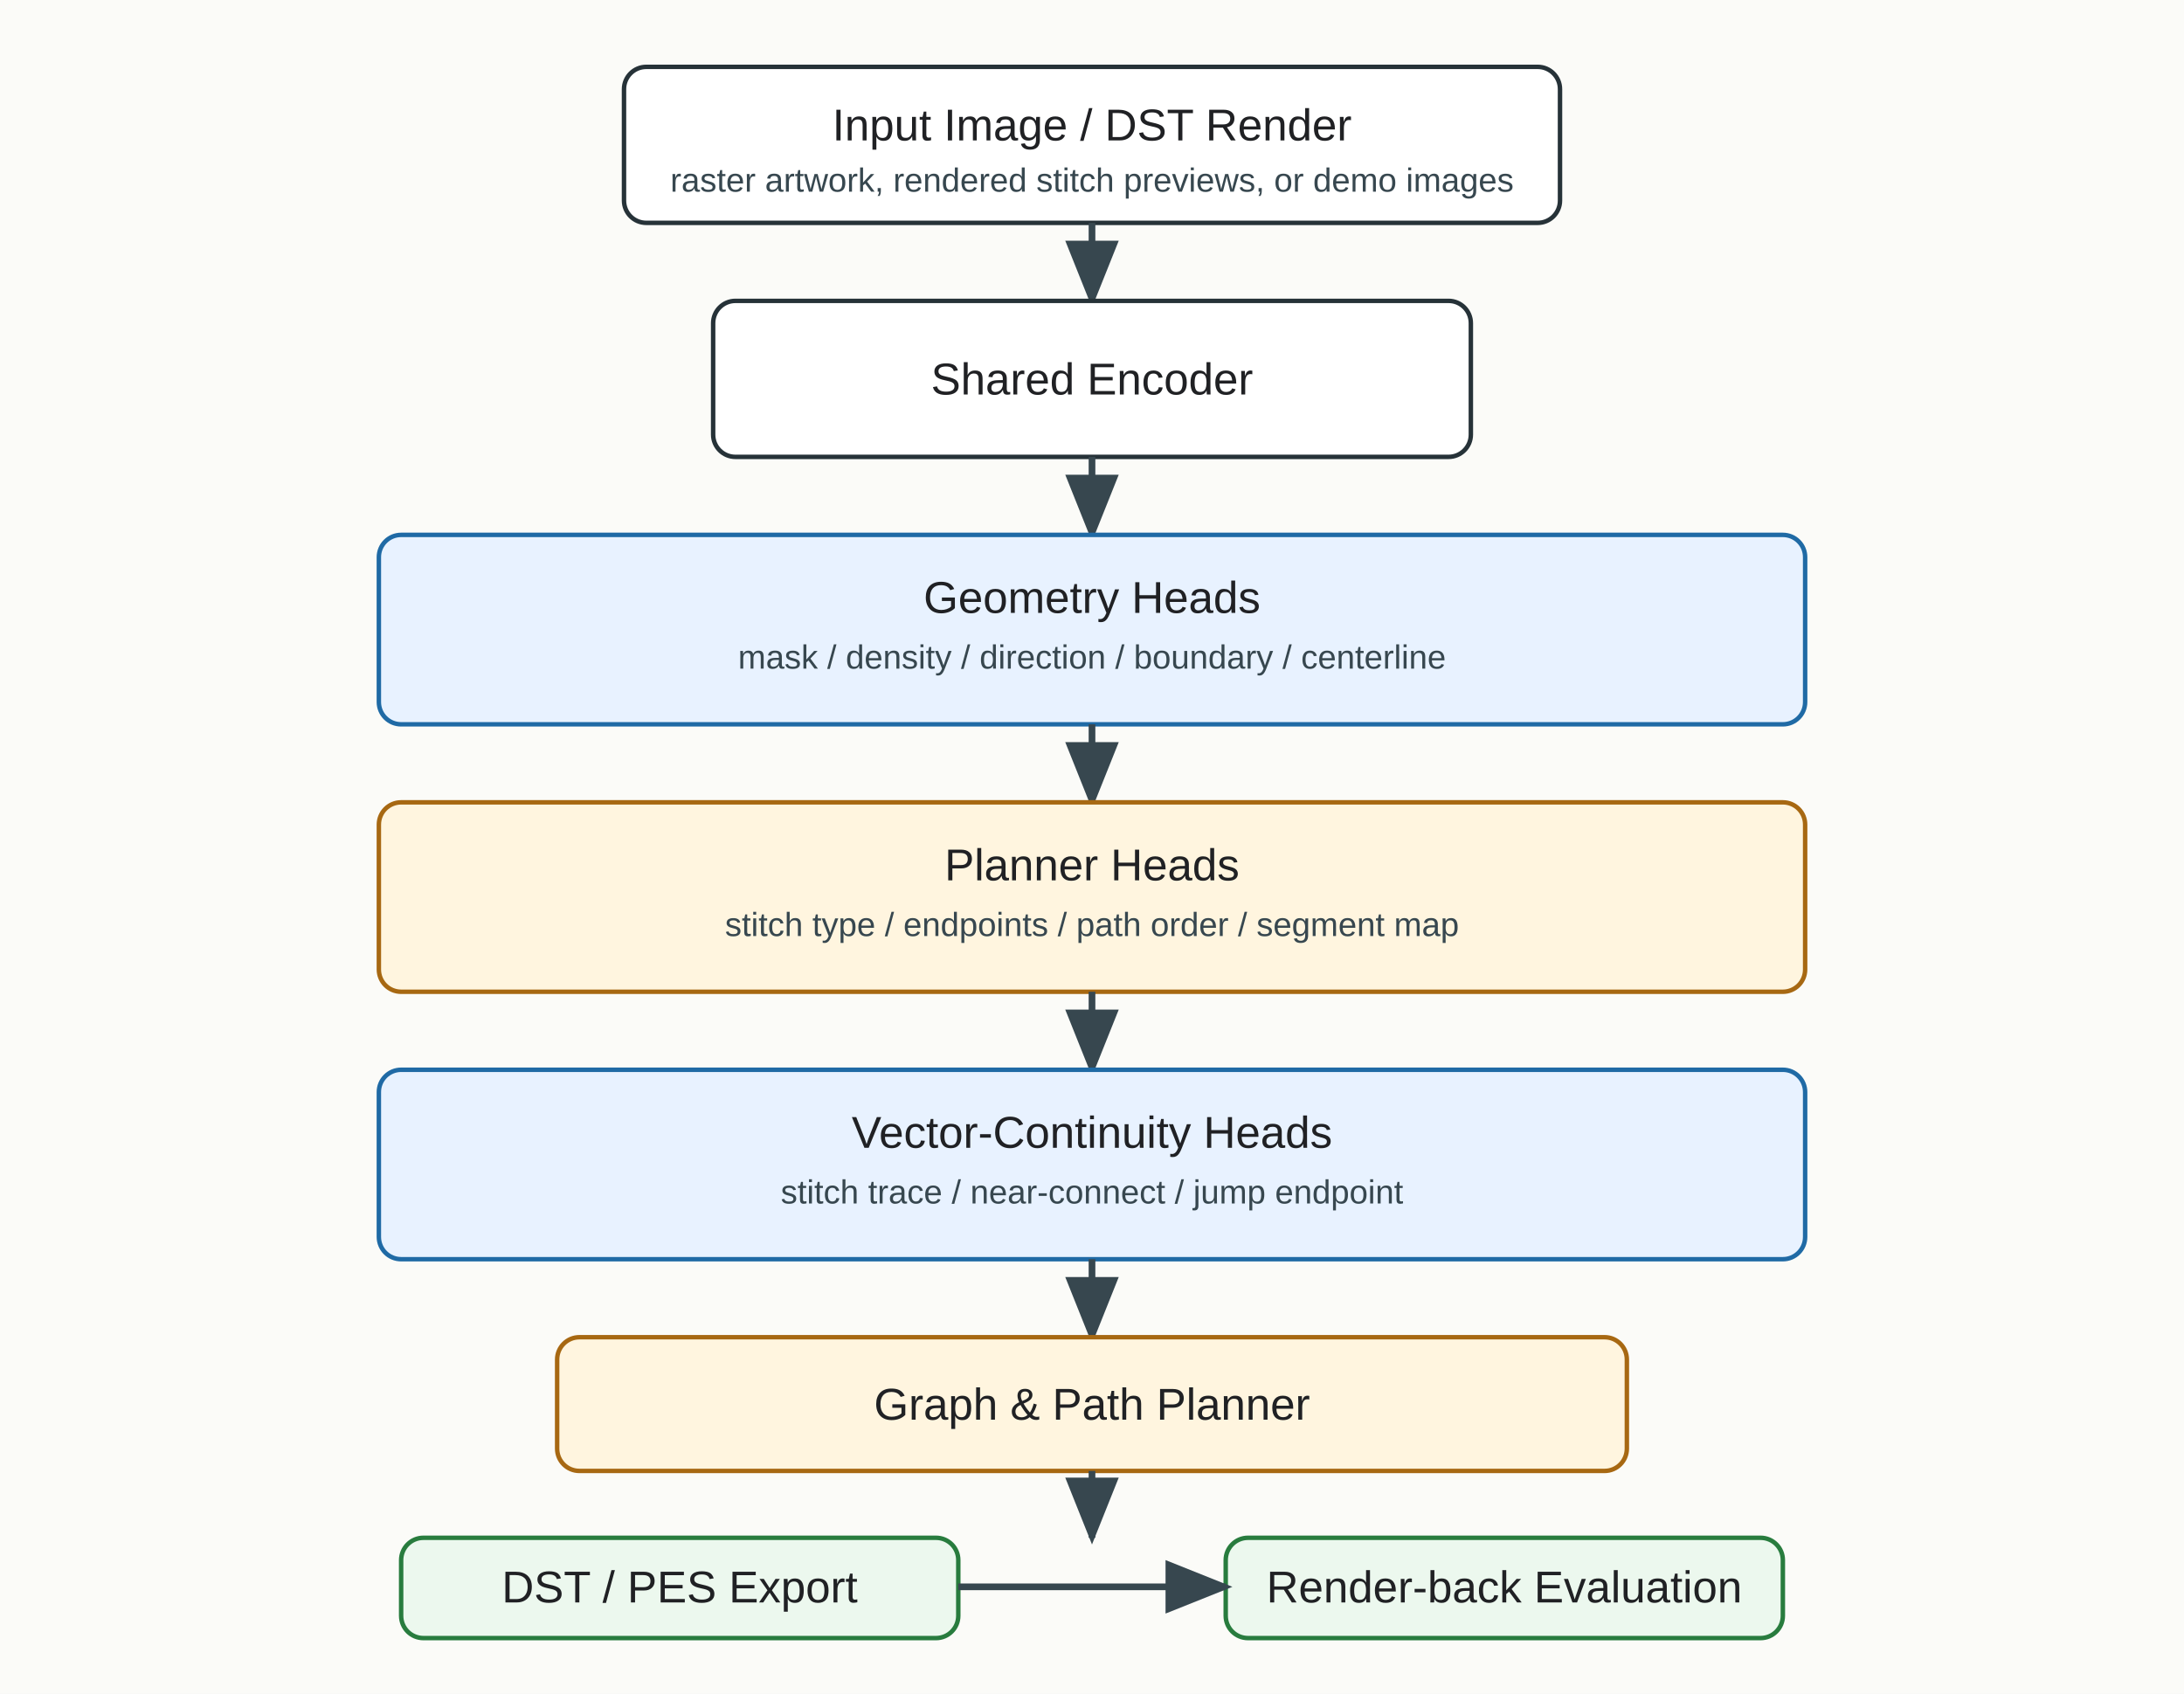
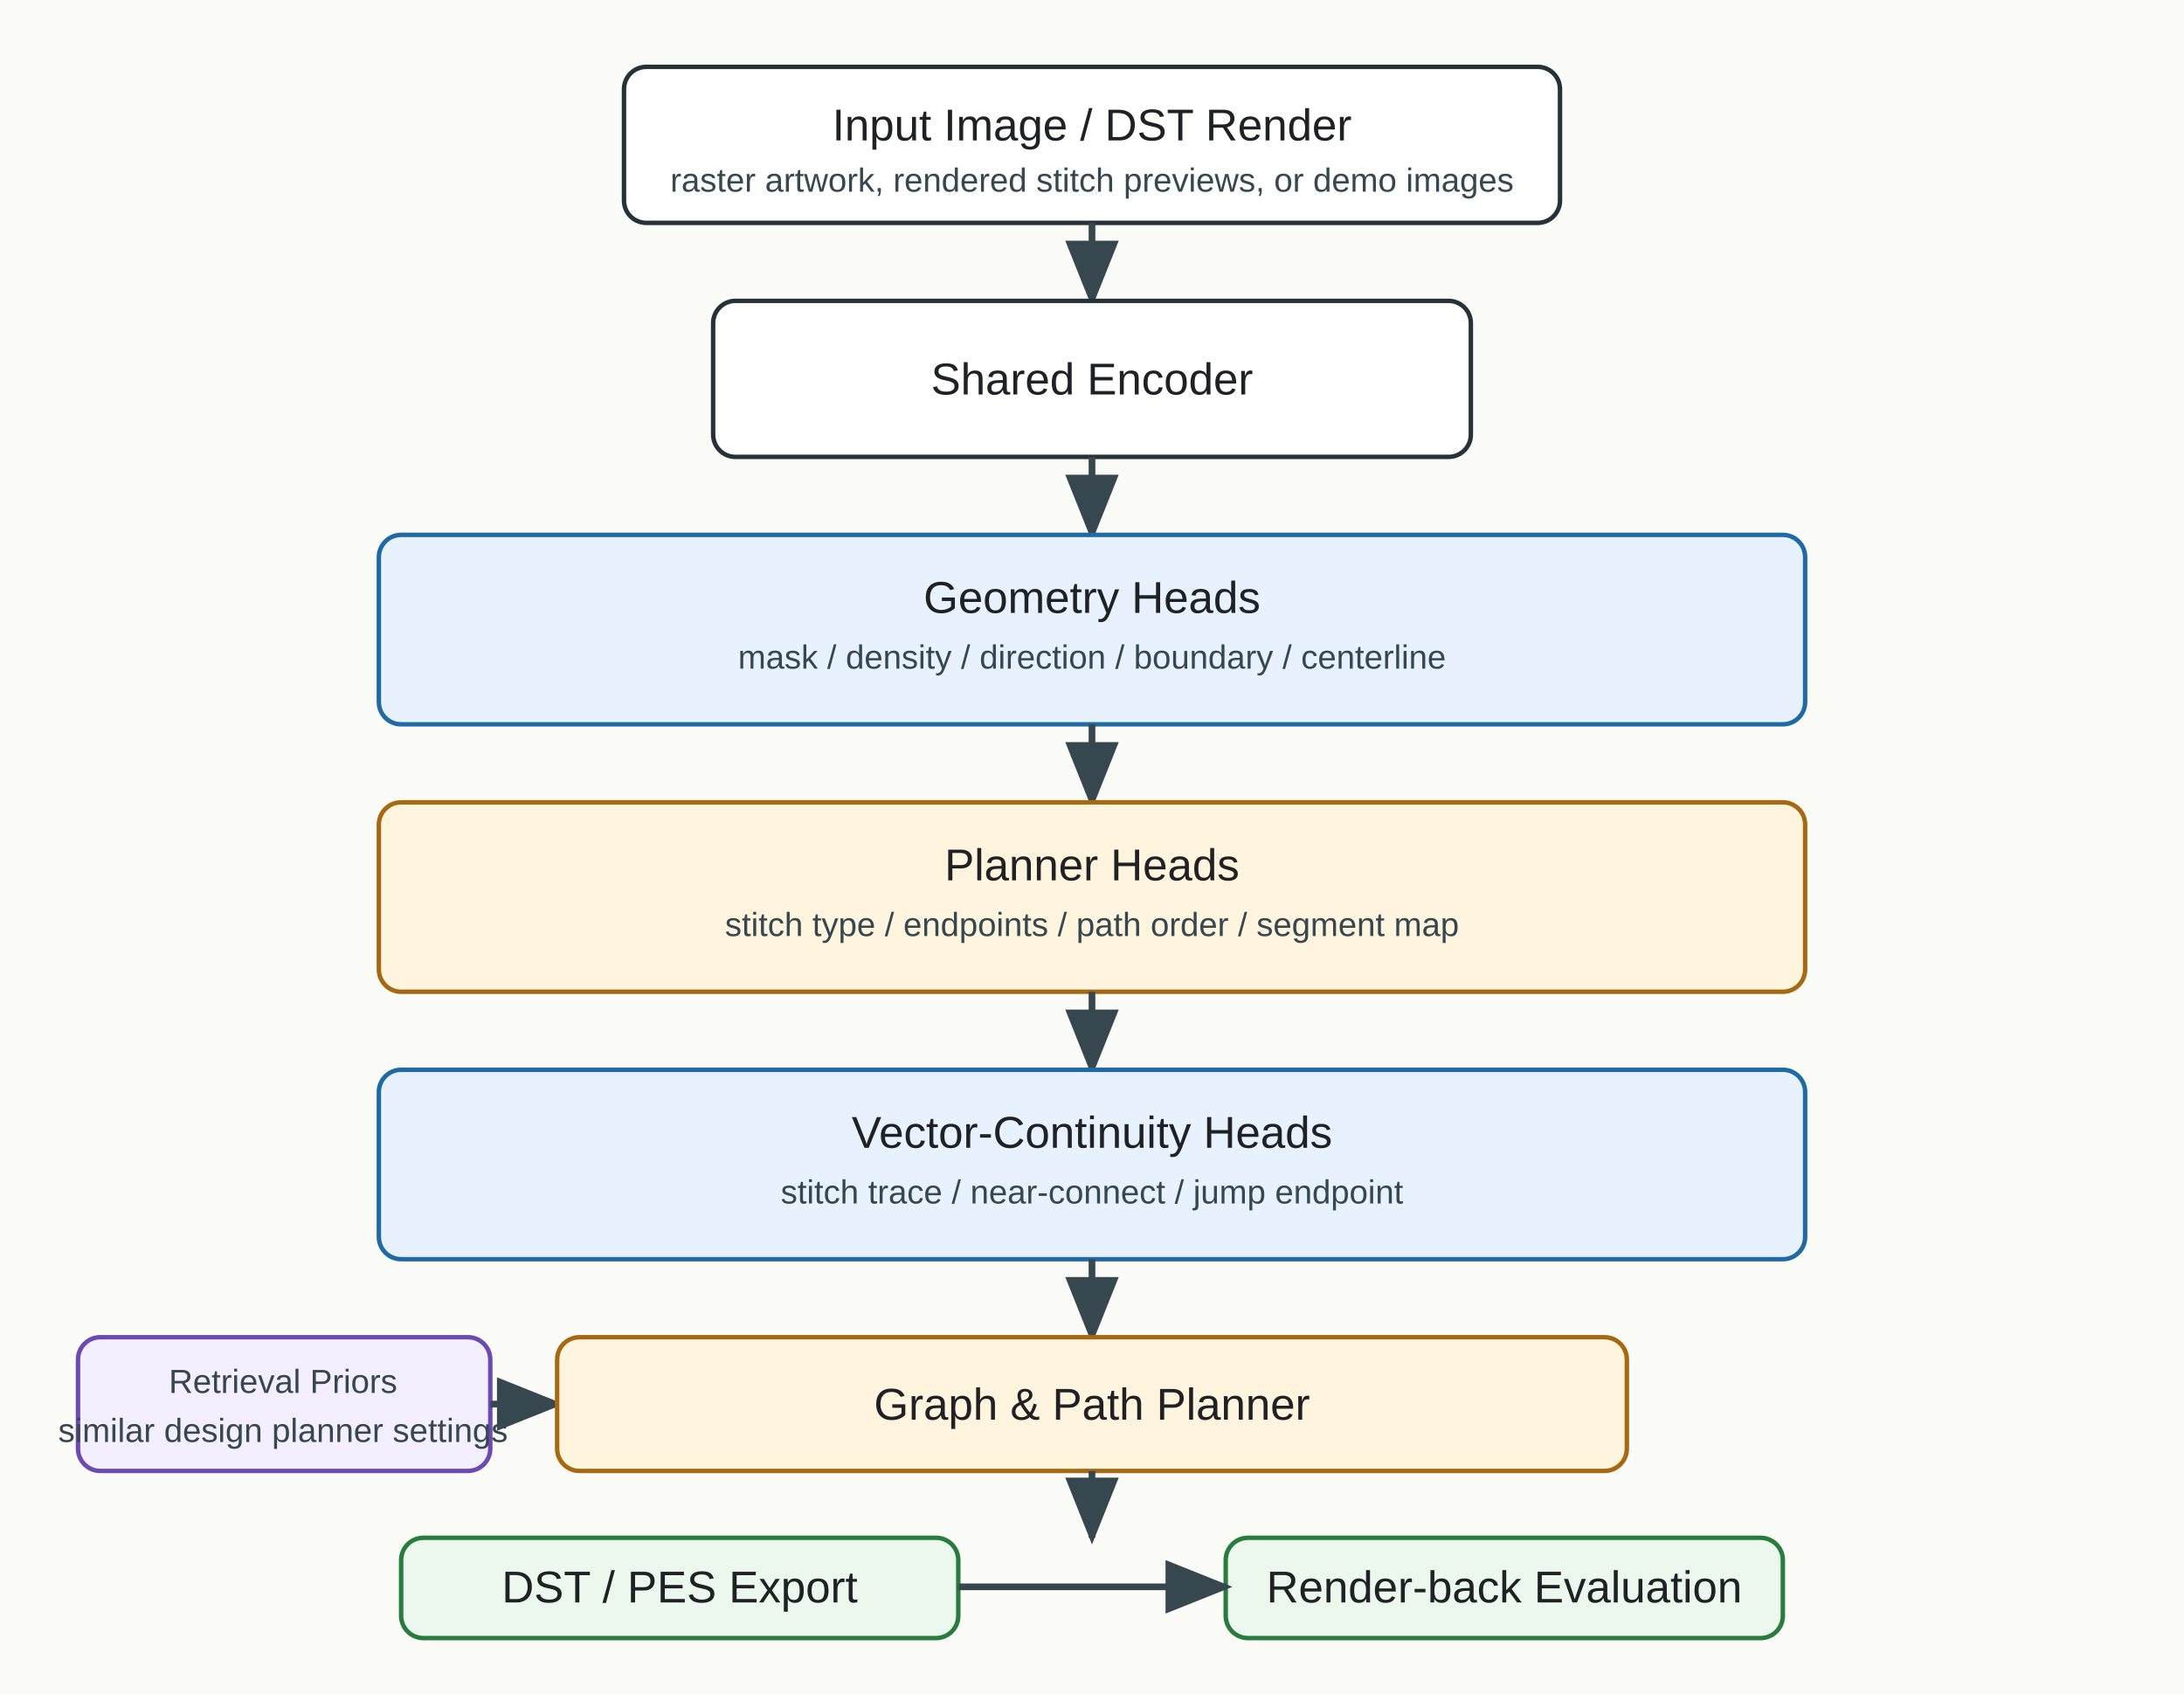
<svg xmlns="http://www.w3.org/2000/svg" width="980" height="760" viewBox="0 0 980 760" role="img" aria-labelledby="title desc">
  <defs>
    <style>
      .bg { fill: #fbfbf8; }
      .box { fill: #ffffff; stroke: #263238; stroke-width: 2; rx: 10; }
      .head { fill: #e8f2ff; stroke: #1f6aa5; stroke-width: 2; rx: 10; }
      .planner { fill: #fff5df; stroke: #a76812; stroke-width: 2; rx: 10; }
+       .retrieval { fill: #f3efff; stroke: #6b4bb3; stroke-width: 2; rx: 10; }
      .export { fill: #ecf8ee; stroke: #287c3e; stroke-width: 2; rx: 10; }
      .text { font-family: Arial, Helvetica, sans-serif; font-size: 20px; fill: #202124; }
      .small { font-family: Arial, Helvetica, sans-serif; font-size: 15px; fill: #37474f; }
      .arrow { stroke: #37474f; stroke-width: 3; marker-end: url(#arrowhead); }
    </style>
    <marker id="arrowhead" markerWidth="10" markerHeight="8" refX="9" refY="4" orient="auto">
      <polygon points="0 0, 10 4, 0 8" fill="#37474f" />
    </marker>
  </defs>
  <rect class="bg" x="0" y="0" width="980" height="760" />
  <rect class="box" x="280" y="30" width="420" height="70" />
  <text class="text" x="490" y="63" text-anchor="middle">Input Image / DST Render</text>
  <text class="small" x="490" y="86" text-anchor="middle">raster artwork, rendered stitch previews, or demo images</text>
  <line class="arrow" x1="490" y1="100" x2="490" y2="135" />
  <rect class="box" x="320" y="135" width="340" height="70" />
  <text class="text" x="490" y="177" text-anchor="middle">Shared Encoder</text>
  <line class="arrow" x1="490" y1="205" x2="490" y2="240" />
  <rect class="head" x="170" y="240" width="640" height="85" />
  <text class="text" x="490" y="275" text-anchor="middle">Geometry Heads</text>
  <text class="small" x="490" y="300" text-anchor="middle">mask / density / direction / boundary / centerline</text>
  <line class="arrow" x1="490" y1="325" x2="490" y2="360" />
  <rect class="planner" x="170" y="360" width="640" height="85" />
  <text class="text" x="490" y="395" text-anchor="middle">Planner Heads</text>
  <text class="small" x="490" y="420" text-anchor="middle">stitch type / endpoints / path order / segment map</text>
  <line class="arrow" x1="490" y1="445" x2="490" y2="480" />
  <rect class="head" x="170" y="480" width="640" height="85" />
  <text class="text" x="490" y="515" text-anchor="middle">Vector-Continuity Heads</text>
  <text class="small" x="490" y="540" text-anchor="middle">stitch trace / near-connect / jump endpoint</text>
  <line class="arrow" x1="490" y1="565" x2="490" y2="600" />
+   <rect class="retrieval" x="35" y="600" width="185" height="60" />
+   <text class="small" x="127" y="625" text-anchor="middle">Retrieval Priors</text>
+   <text class="small" x="127" y="647" text-anchor="middle">similar design planner settings</text>
+   <line class="arrow" x1="220" y1="630" x2="250" y2="630" />
  <rect class="planner" x="250" y="600" width="480" height="60" />
  <text class="text" x="490" y="637" text-anchor="middle">Graph &amp; Path Planner</text>
  <line class="arrow" x1="490" y1="660" x2="490" y2="690" />
  <rect class="export" x="180" y="690" width="250" height="45" />
  <text class="text" x="305" y="719" text-anchor="middle">DST / PES Export</text>
  <rect class="export" x="550" y="690" width="250" height="45" />
  <text class="text" x="675" y="719" text-anchor="middle">Render-back Evaluation</text>
  <line class="arrow" x1="430" y1="712" x2="550" y2="712" />
</svg>
